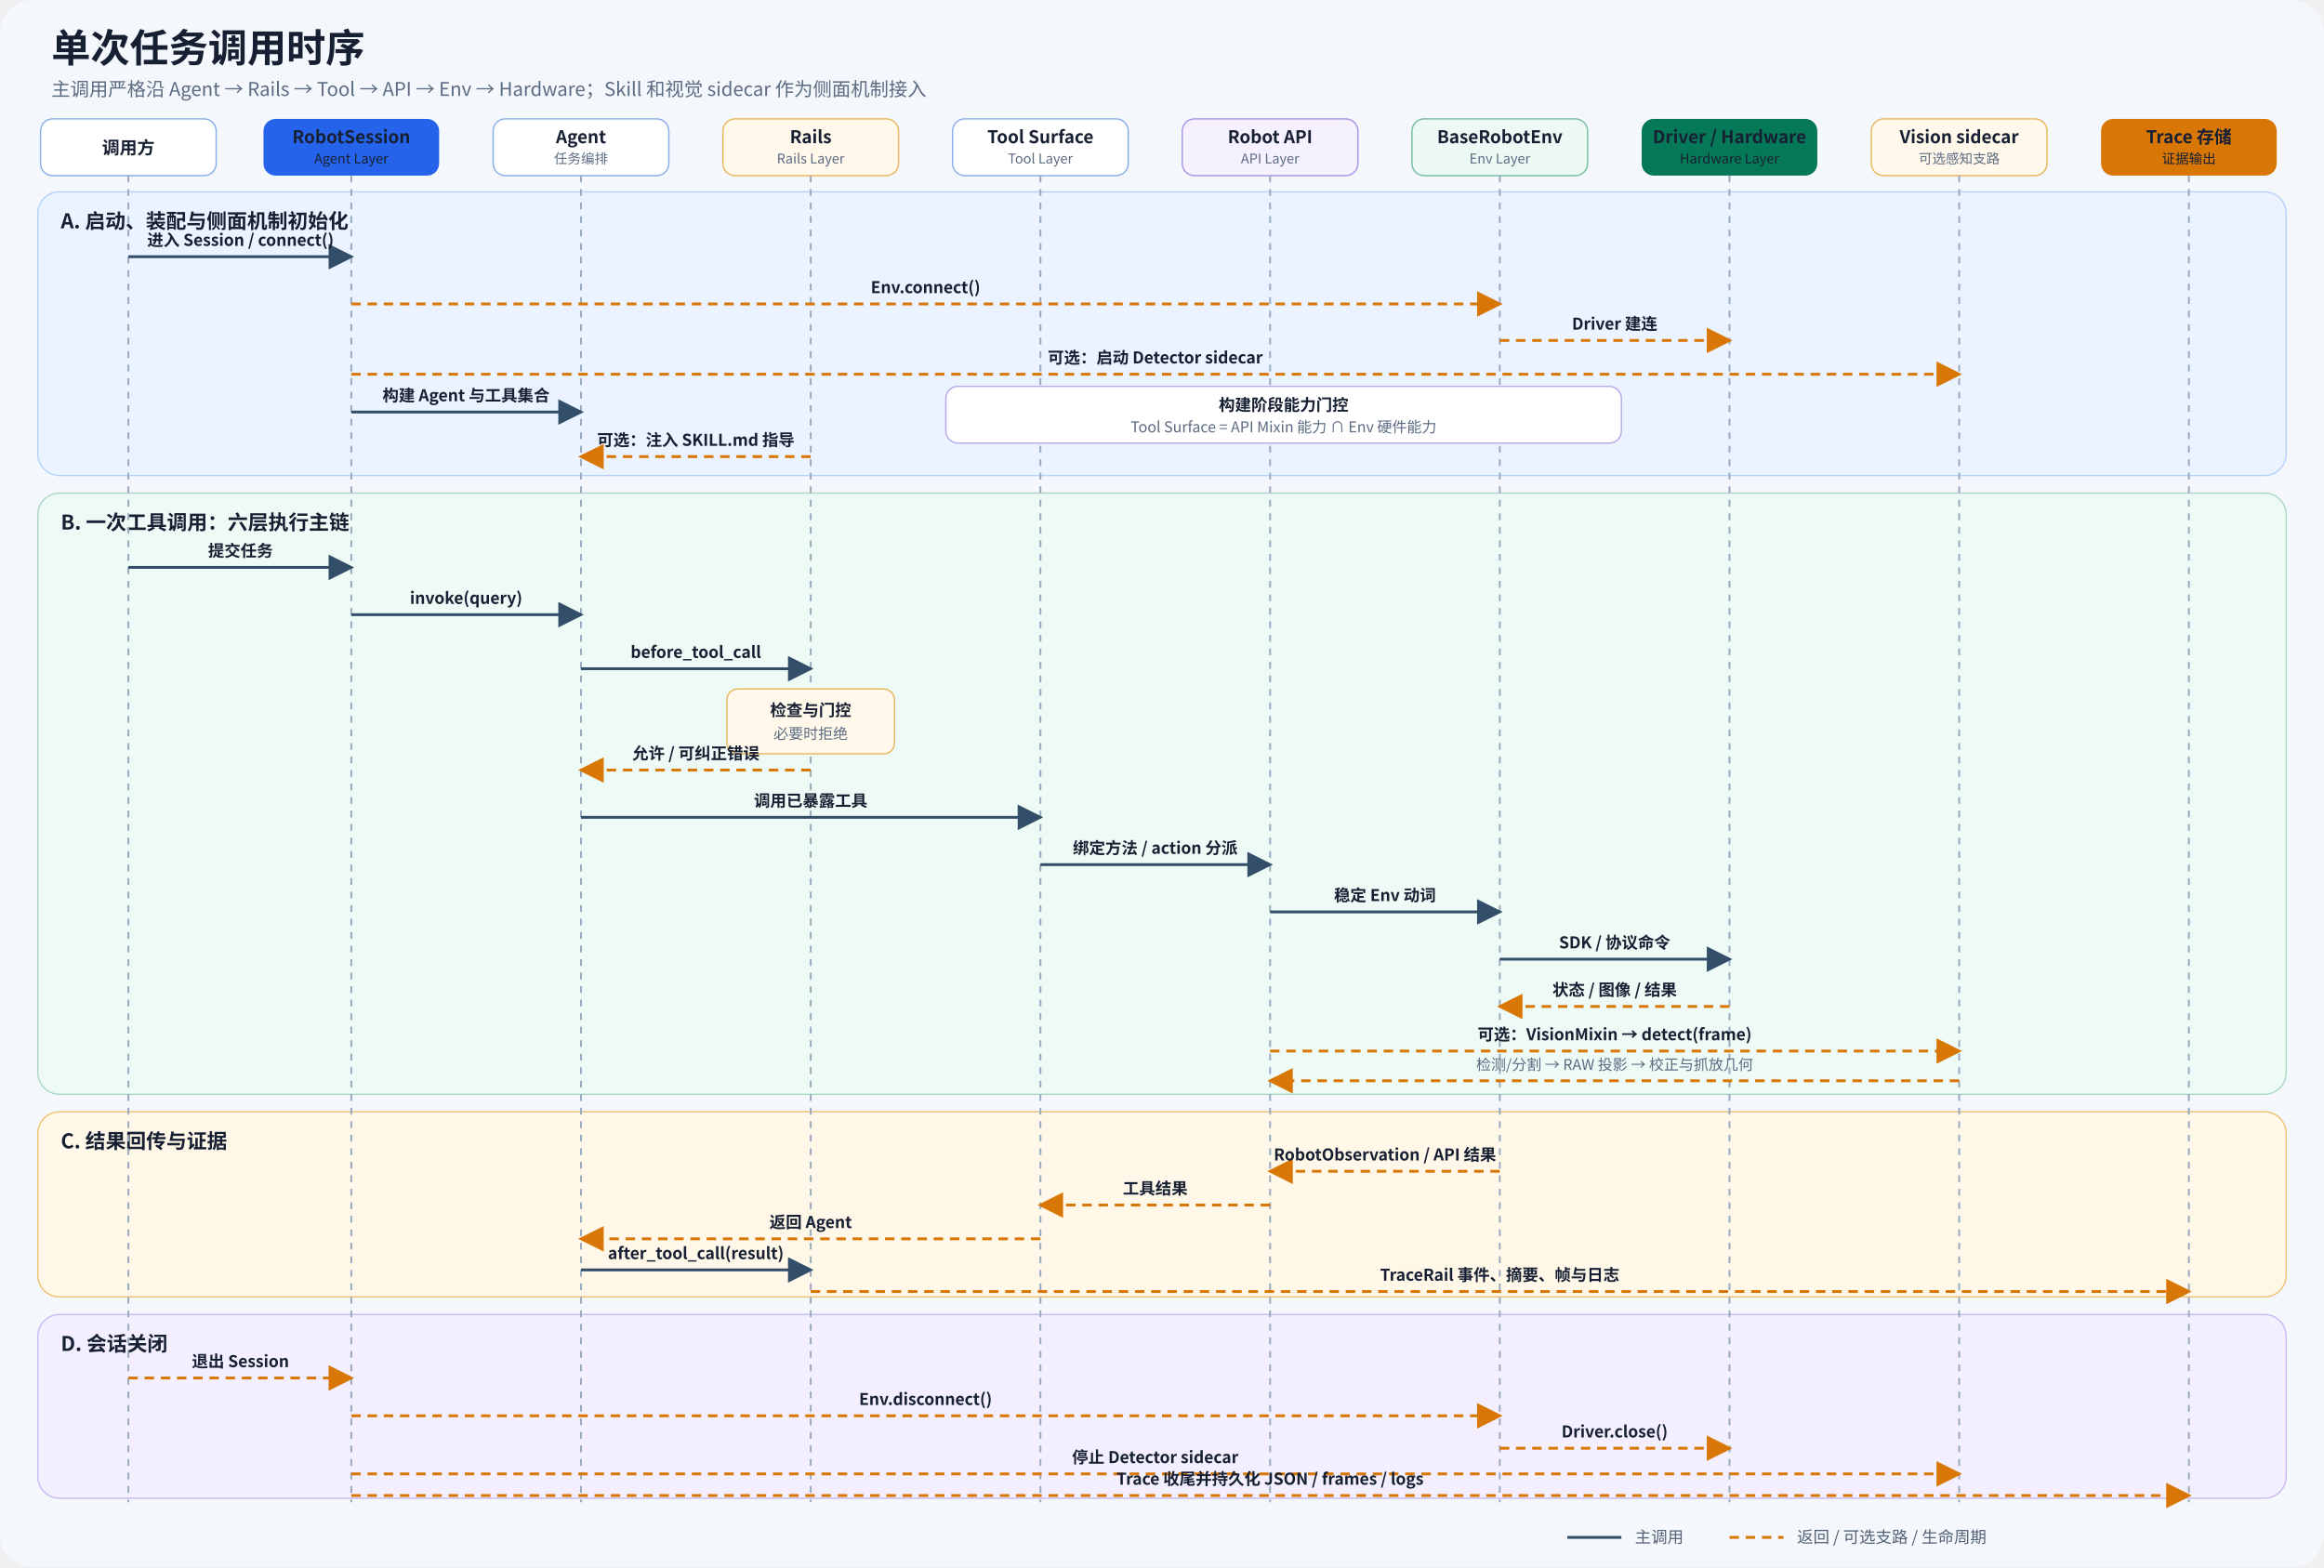
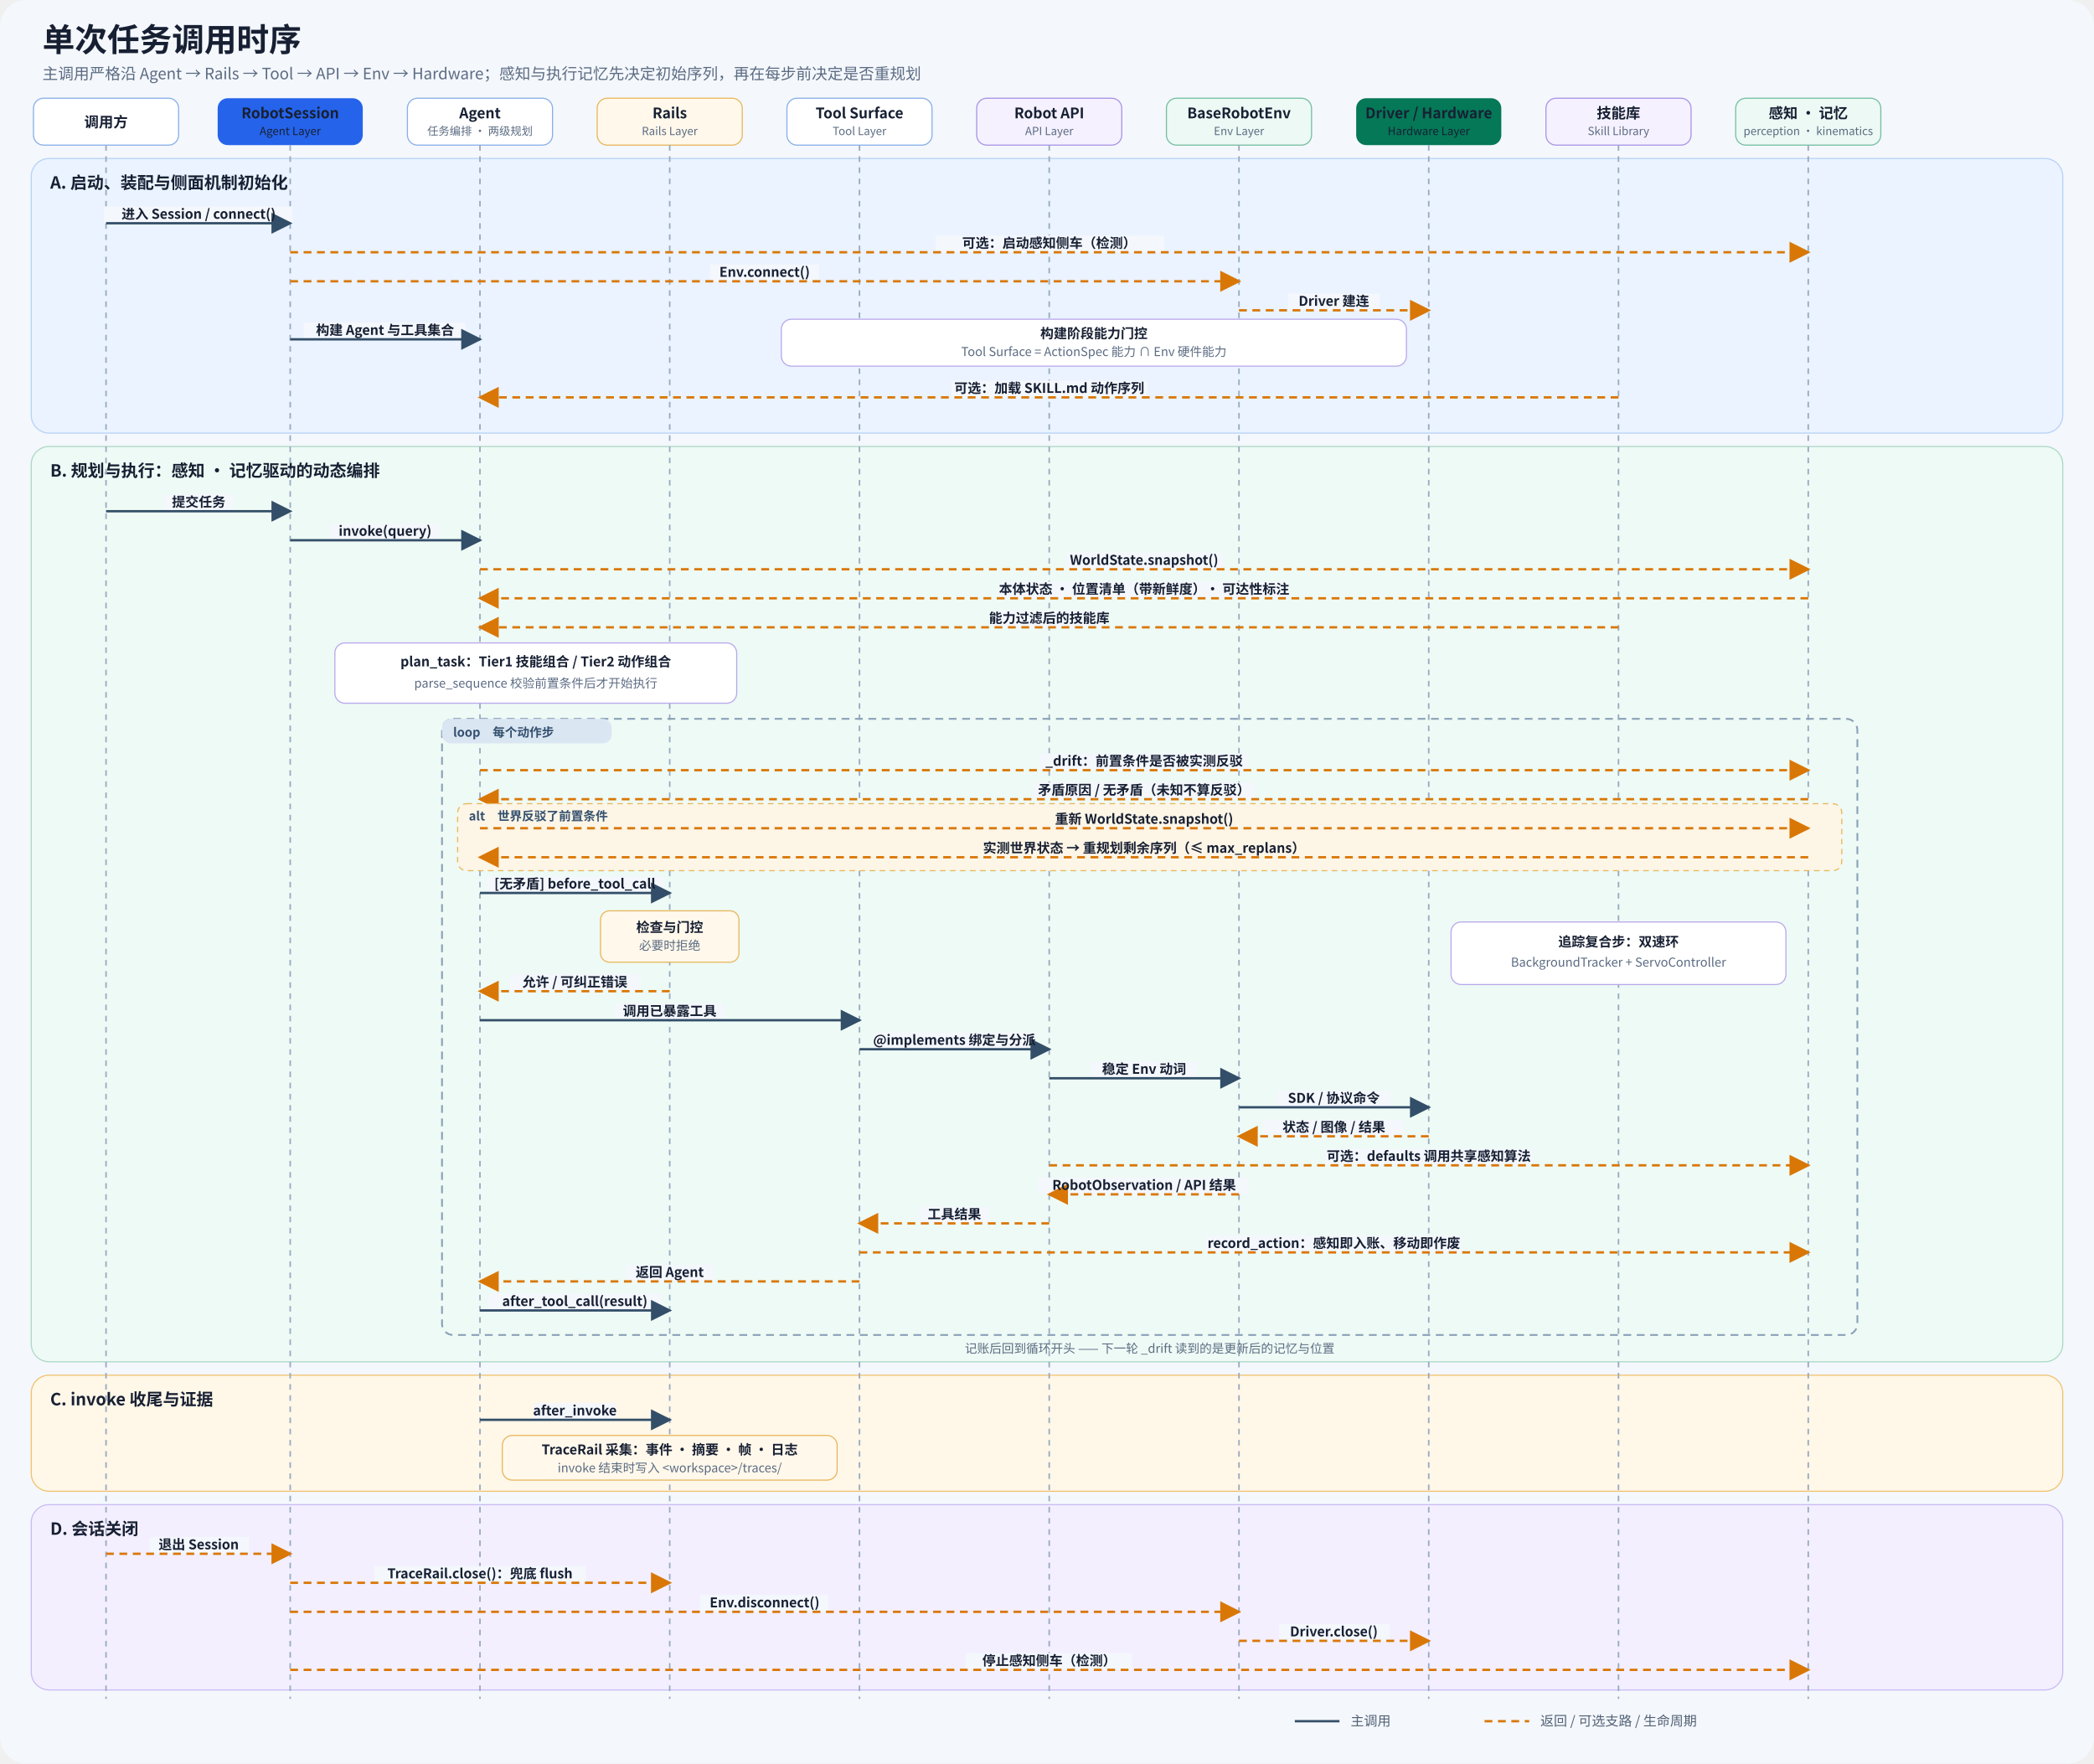
- <svg xmlns="http://www.w3.org/2000/svg" width="1720" height="1160" viewBox="0 0 1720 1160" role="img" aria-labelledby="title desc">
+ <svg xmlns="http://www.w3.org/2000/svg" width="1876" height="1580" viewBox="0 0 1876 1580" role="img" aria-labelledby="title desc">
  <defs>
    <marker id="arrow" markerWidth="9" markerHeight="9" refX="8" refY="4.5" orient="auto">
      <path d="M0 0L9 4.5L0 9Z" fill="#334e68" />
    </marker>
    <marker id="ret-arrow" markerWidth="9" markerHeight="9" refX="8" refY="4.5" orient="auto">
      <path d="M0 0L9 4.5L0 9Z" fill="#d97706" />
    </marker>
-     <style>text{font-family:"Noto Sans CJK SC","Microsoft YaHei","PingFang SC",sans-serif;fill:#172033}.title{font-size:29px;font-weight:700}.subtitle{font-size:14px;fill:#5b6b82}.actor{font-size:13px;font-weight:700}.actor-sub{font-size:10px;fill:#5b6b82}.phase{font-size:15px;font-weight:700}.msg{font-size:12px;font-weight:600}.note{font-size:11px;fill:#5b6b82}.call{stroke:#334e68;stroke-width:2.1;marker-end:url(#arrow)}.ret{stroke:#d97706;stroke-width:2.1;stroke-dasharray:7 5;marker-end:url(#ret-arrow)}.life{stroke:#9aabc0;stroke-width:1.4;stroke-dasharray:5 5}.legend{font-size:12px;fill:#526174}</style>
+     <style>text{font-family:"Noto Sans CJK SC","Microsoft YaHei","PingFang SC",sans-serif;fill:#172033}.title{font-size:29px;font-weight:700}.subtitle{font-size:14px;fill:#5b6b82}.actor{font-size:13px;font-weight:700}.actor-sub{font-size:10px;fill:#5b6b82}.phase{font-size:15px;font-weight:700}.msg{font-size:12px;font-weight:600}.note{font-size:11px;fill:#5b6b82}.call{stroke:#334e68;stroke-width:2.1;marker-end:url(#arrow)}.ret{stroke:#d97706;stroke-width:2.1;stroke-dasharray:7 5;marker-end:url(#ret-arrow)}.life{stroke:#9aabc0;stroke-width:1.4;stroke-dasharray:5 5}.legend{font-size:12px;fill:#526174}.bg{fill:#f4f7fc}.bg2{fill:#fdf5e6}.frame{fill:none;stroke:#8aa0b8;stroke-width:1.6;stroke-dasharray:7 5}.tag{font-size:11px;font-weight:700;fill:#33506e}</style>
  </defs>
-   <rect width="1720" height="1160" rx="24" fill="#f4f7fc" />
+   <rect width="1876" height="1580" rx="24" fill="#f4f7fc" />
  <text x="38" y="46" class="title">单次任务调用时序</text>
-   <text x="38" y="71" class="subtitle">主调用严格沿 Agent → Rails → Tool → API → Env → Hardware；Skill 和视觉 sidecar 作为侧面机制接入</text>
-   <rect x="28" y="142" width="1664" height="210" rx="16" fill="#eaf3ff" stroke="#b7d2f7" />
+   <text x="38" y="71" class="subtitle">主调用严格沿 Agent → Rails → Tool → API → Env → Hardware；感知与执行记忆先决定初始序列，再在每步前决定是否重规划</text>
+   <rect x="28" y="142" width="1820" height="246" rx="16" fill="#eaf3ff" stroke="#b7d2f7" />
  <text x="45" y="169" class="phase" fill="#1d4ed8">A. 启动、装配与侧面机制初始化</text>
-   <rect x="28" y="365" width="1664" height="445" rx="16" fill="#eefaf5" stroke="#acd9c6" />
-   <text x="45" y="392" class="phase" fill="#047857">B. 一次工具调用：六层执行主链</text>
-   <rect x="28" y="823" width="1664" height="137" rx="16" fill="#fff7e8" stroke="#efc36f" />
-   <text x="45" y="850" class="phase" fill="#b45309">C. 结果回传与证据</text>
-   <rect x="28" y="973" width="1664" height="136" rx="16" fill="#f3efff" stroke="#c9bbf3" />
-   <text x="45" y="1000" class="phase" fill="#6d28d9">D. 会话关闭</text>
+   <rect x="28" y="400" width="1820" height="820" rx="16" fill="#eefaf5" stroke="#acd9c6" />
+   <text x="45" y="427" class="phase" fill="#047857">B. 规划与执行：感知 · 记忆驱动的动态编排</text>
+   <rect x="28" y="1232" width="1820" height="104" rx="16" fill="#fff7e8" stroke="#efc36f" />
+   <text x="45" y="1259" class="phase" fill="#b45309">C. invoke 收尾与证据</text>
+   <rect x="28" y="1348" width="1820" height="166" rx="16" fill="#f3efff" stroke="#c9bbf3" />
+   <text x="45" y="1375" class="phase" fill="#6d28d9">D. 会话关闭</text>
  <g>
    <rect x="30" y="88" width="130" height="42" rx="9" fill="#fff" stroke="#88afe8" />
    <text x="95" y="114" text-anchor="middle" class="actor">调用方</text>
    <rect x="195" y="88" width="130" height="42" rx="9" fill="#2563eb" />
    <text x="260" y="106" text-anchor="middle" font-size="13" font-weight="700" fill="#fff">RobotSession</text>
    <text x="260" y="121" text-anchor="middle" font-size="10" fill="#dbeafe">Agent Layer</text>
    <rect x="365" y="88" width="130" height="42" rx="9" fill="#fff" stroke="#88afe8" />
    <text x="430" y="106" text-anchor="middle" class="actor">Agent</text>
-     <text x="430" y="121" text-anchor="middle" class="actor-sub">任务编排</text>
+     <text x="430" y="121" text-anchor="middle" class="actor-sub">任务编排 · 两级规划</text>
    <rect x="535" y="88" width="130" height="42" rx="9" fill="#fff8eb" stroke="#e8b75d" />
    <text x="600" y="106" text-anchor="middle" class="actor">Rails</text>
    <text x="600" y="121" text-anchor="middle" class="actor-sub">Rails Layer</text>
    <rect x="705" y="88" width="130" height="42" rx="9" fill="#fff" stroke="#88afe8" />
    <text x="770" y="106" text-anchor="middle" class="actor">Tool Surface</text>
    <text x="770" y="121" text-anchor="middle" class="actor-sub">Tool Layer</text>
    <rect x="875" y="88" width="130" height="42" rx="9" fill="#f5f1ff" stroke="#aa94e7" />
    <text x="940" y="106" text-anchor="middle" class="actor">Robot API</text>
    <text x="940" y="121" text-anchor="middle" class="actor-sub">API Layer</text>
    <rect x="1045" y="88" width="130" height="42" rx="9" fill="#ecf9f4" stroke="#76bfa1" />
    <text x="1110" y="106" text-anchor="middle" class="actor">BaseRobotEnv</text>
    <text x="1110" y="121" text-anchor="middle" class="actor-sub">Env Layer</text>
    <rect x="1215" y="88" width="130" height="42" rx="9" fill="#047857" />
    <text x="1280" y="106" text-anchor="middle" font-size="13" font-weight="700" fill="#fff">Driver / Hardware</text>
    <text x="1280" y="121" text-anchor="middle" font-size="10" fill="#d1fae5">Hardware Layer</text>
-     <rect x="1385" y="88" width="130" height="42" rx="9" fill="#fff8eb" stroke="#e8b75d" />
-     <text x="1450" y="106" text-anchor="middle" class="actor">Vision sidecar</text>
-     <text x="1450" y="121" text-anchor="middle" class="actor-sub">可选感知支路</text>
-     <rect x="1555" y="88" width="130" height="42" rx="9" fill="#d97706" />
-     <text x="1620" y="106" text-anchor="middle" font-size="13" font-weight="700" fill="#fff">Trace 存储</text>
-     <text x="1620" y="121" text-anchor="middle" font-size="10" fill="#fef3c7">证据输出</text>
+     <rect x="1385" y="88" width="130" height="42" rx="9" fill="#f5f1ff" stroke="#aa94e7" />
+     <text x="1450" y="106" text-anchor="middle" class="actor" fill="#6d28d9">技能库</text>
+     <text x="1450" y="121" text-anchor="middle" class="actor-sub" fill="#8b5cf6">Skill Library</text>
+     <rect x="1555" y="88" width="130" height="42" rx="9" fill="#ecf9f4" stroke="#76bfa1" />
+     <text x="1620" y="106" text-anchor="middle" class="actor" fill="#047857">感知 · 记忆</text>
+     <text x="1620" y="121" text-anchor="middle" class="actor-sub" fill="#059669">perception · kinematics</text>
  </g>
  <g>
-     <line x1="95" y1="130" x2="95" y2="1112" class="life" />
-     <line x1="260" y1="130" x2="260" y2="1112" class="life" />
-     <line x1="430" y1="130" x2="430" y2="1112" class="life" />
-     <line x1="600" y1="130" x2="600" y2="1112" class="life" />
-     <line x1="770" y1="130" x2="770" y2="1112" class="life" />
-     <line x1="940" y1="130" x2="940" y2="1112" class="life" />
-     <line x1="1110" y1="130" x2="1110" y2="1112" class="life" />
-     <line x1="1280" y1="130" x2="1280" y2="1112" class="life" />
-     <line x1="1450" y1="130" x2="1450" y2="1112" class="life" />
-     <line x1="1620" y1="130" x2="1620" y2="1112" class="life" />
+     <line x1="95" y1="130" x2="95" y2="1522" class="life" />
+     <line x1="260" y1="130" x2="260" y2="1522" class="life" />
+     <line x1="430" y1="130" x2="430" y2="1522" class="life" />
+     <line x1="600" y1="130" x2="600" y2="1522" class="life" />
+     <line x1="770" y1="130" x2="770" y2="1522" class="life" />
+     <line x1="940" y1="130" x2="940" y2="1522" class="life" />
+     <line x1="1110" y1="130" x2="1110" y2="1522" class="life" />
+     <line x1="1280" y1="130" x2="1280" y2="1522" class="life" />
+     <line x1="1450" y1="130" x2="1450" y2="1522" class="life" />
+     <line x1="1620" y1="130" x2="1620" y2="1522" class="life" />
  </g>
-   <line x1="95" y1="190" x2="260" y2="190" class="call" />
-   <text x="178" y="182" text-anchor="middle" class="msg">进入 Session / connect()</text>
-   <line x1="260" y1="225" x2="1110" y2="225" class="ret" />
-   <text x="685" y="217" text-anchor="middle" class="msg">Env.connect()</text>
-   <line x1="1110" y1="252" x2="1280" y2="252" class="ret" />
-   <text x="1195" y="244" text-anchor="middle" class="msg">Driver 建连</text>
-   <line x1="260" y1="277" x2="1450" y2="277" class="ret" />
-   <text x="855" y="269" text-anchor="middle" class="msg">可选：启动 Detector sidecar</text>
-   <line x1="260" y1="305" x2="430" y2="305" class="call" />
-   <text x="345" y="297" text-anchor="middle" class="msg">构建 Agent 与工具集合</text>
-   <rect x="700" y="286" width="500" height="42" rx="9" fill="#fff" stroke="#b9a8ec" />
-   <text x="950" y="304" text-anchor="middle" class="msg">构建阶段能力门控</text>
-   <text x="950" y="320" text-anchor="middle" class="note">Tool Surface = API Mixin 能力 ∩ Env 硬件能力</text>
-   <line x1="600" y1="338" x2="430" y2="338" class="ret" />
-   <text x="515" y="330" text-anchor="middle" class="msg">可选：注入 SKILL.md 指导</text>
-   <line x1="95" y1="420" x2="260" y2="420" class="call" />
-   <text x="178" y="412" text-anchor="middle" class="msg">提交任务</text>
-   <line x1="260" y1="455" x2="430" y2="455" class="call" />
-   <text x="345" y="447" text-anchor="middle" class="msg">invoke(query)</text>
-   <line x1="430" y1="495" x2="600" y2="495" class="call" />
-   <text x="515" y="487" text-anchor="middle" class="msg">before_tool_call</text>
-   <rect x="538" y="510" width="124" height="48" rx="8" fill="#fff8eb" stroke="#e8b75d" />
-   <text x="600" y="530" text-anchor="middle" class="msg">检查与门控</text>
-   <text x="600" y="547" text-anchor="middle" class="note">必要时拒绝</text>
-   <line x1="600" y1="570" x2="430" y2="570" class="ret" />
-   <text x="515" y="562" text-anchor="middle" class="msg">允许 / 可纠正错误</text>
-   <line x1="430" y1="605" x2="770" y2="605" class="call" />
-   <text x="600" y="597" text-anchor="middle" class="msg">调用已暴露工具</text>
-   <line x1="770" y1="640" x2="940" y2="640" class="call" />
-   <text x="855" y="632" text-anchor="middle" class="msg">绑定方法 / action 分派</text>
-   <line x1="940" y1="675" x2="1110" y2="675" class="call" />
-   <text x="1025" y="667" text-anchor="middle" class="msg">稳定 Env 动词</text>
-   <line x1="1110" y1="710" x2="1280" y2="710" class="call" />
-   <text x="1195" y="702" text-anchor="middle" class="msg">SDK / 协议命令</text>
-   <line x1="1280" y1="745" x2="1110" y2="745" class="ret" />
-   <text x="1195" y="737" text-anchor="middle" class="msg">状态 / 图像 / 结果</text>
-   <line x1="940" y1="778" x2="1450" y2="778" class="ret" />
-   <text x="1195" y="770" text-anchor="middle" class="msg">可选：VisionMixin → detect(frame)</text>
-   <line x1="1450" y1="800" x2="940" y2="800" class="ret" />
-   <text x="1195" y="792" text-anchor="middle" class="note">检测/分割 → RAW 投影 → 校正与抓放几何</text>
-   <line x1="1110" y1="867" x2="940" y2="867" class="ret" />
-   <text x="1025" y="859" text-anchor="middle" class="msg">RobotObservation / API 结果</text>
-   <line x1="940" y1="892" x2="770" y2="892" class="ret" />
-   <text x="855" y="884" text-anchor="middle" class="msg">工具结果</text>
-   <line x1="770" y1="917" x2="430" y2="917" class="ret" />
-   <text x="600" y="909" text-anchor="middle" class="msg">返回 Agent</text>
-   <line x1="430" y1="940" x2="600" y2="940" class="call" />
-   <text x="515" y="932" text-anchor="middle" class="msg">after_tool_call(result)</text>
-   <line x1="600" y1="956" x2="1620" y2="956" class="ret" />
-   <text x="1110" y="948" text-anchor="middle" class="msg">TraceRail 事件、摘要、帧与日志</text>
-   <line x1="95" y1="1020" x2="260" y2="1020" class="ret" />
-   <text x="178" y="1012" text-anchor="middle" class="msg">退出 Session</text>
-   <line x1="260" y1="1048" x2="1110" y2="1048" class="ret" />
-   <text x="685" y="1040" text-anchor="middle" class="msg">Env.disconnect()</text>
-   <line x1="1110" y1="1072" x2="1280" y2="1072" class="ret" />
-   <text x="1195" y="1064" text-anchor="middle" class="msg">Driver.close()</text>
-   <line x1="260" y1="1091" x2="1450" y2="1091" class="ret" />
-   <text x="855" y="1083" text-anchor="middle" class="msg">停止 Detector sidecar</text>
-   <line x1="260" y1="1107" x2="1620" y2="1107" class="ret" />
-   <text x="940" y="1099" text-anchor="middle" class="msg">Trace 收尾并持久化 JSON / frames / logs</text>
-   <line x1="1160" y1="1138" x2="1200" y2="1138" stroke="#334e68" stroke-width="2.1" />
-   <text x="1210" y="1142" class="legend">主调用</text>
-   <line x1="1280" y1="1138" x2="1320" y2="1138" stroke="#d97706" stroke-width="2.1" stroke-dasharray="7 5" />
-   <text x="1330" y="1142" class="legend">返回 / 可选支路 / 生命周期</text>
+   <rect x="93" y="185" width="169" height="15" class="bg" />
+   <line x1="95" y1="200" x2="260" y2="200" class="call" />
+   <text x="178" y="196" text-anchor="middle" class="msg">进入 Session / connect()</text>
+   <rect x="838" y="211" width="205" height="15" class="bg" />
+   <line x1="260" y1="226" x2="1620" y2="226" class="ret" />
+   <text x="940" y="222" text-anchor="middle" class="msg">可选：启动感知侧车（检测）</text>
+   <rect x="636" y="237" width="98" height="15" class="bg" />
+   <line x1="260" y1="252" x2="1110" y2="252" class="ret" />
+   <text x="685" y="248" text-anchor="middle" class="msg">Env.connect()</text>
+   <rect x="1154" y="263" width="82" height="15" class="bg" />
+   <line x1="1110" y1="278" x2="1280" y2="278" class="ret" />
+   <text x="1195" y="274" text-anchor="middle" class="msg">Driver 建连</text>
+   <rect x="272" y="289" width="145" height="15" class="bg" />
+   <line x1="260" y1="304" x2="430" y2="304" class="call" />
+   <text x="345" y="300" text-anchor="middle" class="msg">构建 Agent 与工具集合</text>
+   <rect x="700" y="286" width="560" height="42" rx="9" fill="#fff" stroke="#b9a8ec" />
+   <text x="980" y="303" text-anchor="middle" class="msg">构建阶段能力门控</text>
+   <text x="980" y="319" text-anchor="middle" class="note">Tool Surface = ActionSpec 能力 ∩ Env 硬件能力</text>
+   <rect x="852" y="341" width="176" height="15" class="bg" />
+   <line x1="1450" y1="356" x2="430" y2="356" class="ret" />
+   <text x="940" y="352" text-anchor="middle" class="msg">可选：加载 SKILL.md 动作序列</text>
+   <rect x="147" y="443" width="62" height="15" class="bg" />
+   <line x1="95" y1="458" x2="260" y2="458" class="call" />
+   <text x="178" y="454" text-anchor="middle" class="msg">提交任务</text>
+   <rect x="296" y="469" width="98" height="15" class="bg" />
+   <line x1="260" y1="484" x2="430" y2="484" class="call" />
+   <text x="345" y="480" text-anchor="middle" class="msg">invoke(query)</text>
+   <rect x="955" y="495" width="141" height="15" class="bg" />
+   <line x1="430" y1="510" x2="1620" y2="510" class="ret" />
+   <text x="1025" y="506" text-anchor="middle" class="msg">WorldState.snapshot()</text>
+   <rect x="895" y="521" width="260" height="15" class="bg" />
+   <line x1="1620" y1="536" x2="430" y2="536" class="ret" />
+   <text x="1025" y="532" text-anchor="middle" class="msg">本体状态 · 位置清单（带新鲜度）· 可达性标注</text>
+   <rect x="890" y="547" width="100" height="15" class="bg" />
+   <line x1="1450" y1="562" x2="430" y2="562" class="ret" />
+   <text x="940" y="558" text-anchor="middle" class="msg">能力过滤后的技能库</text>
+   <rect x="300" y="576" width="360" height="54" rx="9" fill="#fff" stroke="#b9a8ec" />
+   <text x="480" y="597" text-anchor="middle" class="msg">plan_task：Tier1 技能组合 / Tier2 动作组合</text>
+   <text x="480" y="616" text-anchor="middle" class="note">parse_sequence 校验前置条件后才开始执行</text>
+   <rect x="396" y="644" width="1268" height="552" rx="10" class="frame" />
+   <rect x="396" y="644" width="152" height="22" rx="8" fill="#dbe6f3" />
+   <text x="406" y="660" class="tag">loop　每个动作步</text>
+   <rect x="931" y="675" width="188" height="15" class="bg" />
+   <line x1="430" y1="690" x2="1620" y2="690" class="ret" />
+   <text x="1025" y="686" text-anchor="middle" class="msg">_drift：前置条件是否被实测反驳</text>
+   <rect x="926" y="701" width="198" height="15" class="bg" />
+   <line x1="1620" y1="716" x2="430" y2="716" class="ret" />
+   <text x="1025" y="712" text-anchor="middle" class="msg">矛盾原因 / 无矛盾（未知不算反驳）</text>
+   <rect x="410" y="720" width="1240" height="60" rx="8" fill="#fdf5e6" stroke="#e8b75d" stroke-dasharray="5 4" />
+   <text x="420" y="735" class="tag" fill="#b45309">alt　世界反驳了前置条件</text>
+   <rect x="881" y="727" width="289" height="15" class="bg2" />
+   <line x1="430" y1="742" x2="1620" y2="742" class="ret" />
+   <text x="1025" y="738" text-anchor="middle" class="msg">重新 WorldState.snapshot()</text>
+   <rect x="898" y="753" width="254" height="15" class="bg2" />
+   <line x1="1620" y1="768" x2="430" y2="768" class="ret" />
+   <text x="1025" y="764" text-anchor="middle" class="msg">实测世界状态 → 重规划剩余序列（≤ max_replans）</text>
+   <rect x="436" y="785" width="159" height="15" class="bg" />
+   <line x1="430" y1="800" x2="600" y2="800" class="call" />
+   <text x="515" y="796" text-anchor="middle" class="msg">[无矛盾] before_tool_call</text>
+   <rect x="538" y="816" width="124" height="46" rx="8" fill="#fff8eb" stroke="#e8b75d" />
+   <text x="600" y="835" text-anchor="middle" class="msg">检查与门控</text>
+   <text x="600" y="851" text-anchor="middle" class="note">必要时拒绝</text>
+   <rect x="1300" y="826" width="300" height="56" rx="9" fill="#fff" stroke="#b9a8ec" />
+   <text x="1450" y="848" text-anchor="middle" class="msg">追踪复合步：双速环</text>
+   <text x="1450" y="866" text-anchor="middle" class="note">BackgroundTracker + ServoController</text>
+   <rect x="456" y="873" width="118" height="15" class="bg" />
+   <line x1="600" y1="888" x2="430" y2="888" class="ret" />
+   <text x="515" y="884" text-anchor="middle" class="msg">允许 / 可纠正错误</text>
+   <rect x="551" y="899" width="98" height="15" class="bg" />
+   <line x1="430" y1="914" x2="770" y2="914" class="call" />
+   <text x="600" y="910" text-anchor="middle" class="msg">调用已暴露工具</text>
+   <rect x="783" y="925" width="144" height="15" class="bg" />
+   <line x1="770" y1="940" x2="940" y2="940" class="call" />
+   <text x="855" y="936" text-anchor="middle" class="msg">@implements 绑定与分派</text>
+   <rect x="977" y="951" width="96" height="15" class="bg" />
+   <line x1="940" y1="966" x2="1110" y2="966" class="call" />
+   <text x="1025" y="962" text-anchor="middle" class="msg">稳定 Env 动词</text>
+   <rect x="1144" y="977" width="102" height="15" class="bg" />
+   <line x1="1110" y1="992" x2="1280" y2="992" class="call" />
+   <text x="1195" y="988" text-anchor="middle" class="msg">SDK / 协议命令</text>
+   <rect x="1132" y="1003" width="126" height="15" class="bg" />
+   <line x1="1280" y1="1018" x2="1110" y2="1018" class="ret" />
+   <text x="1195" y="1014" text-anchor="middle" class="msg">状态 / 图像 / 结果</text>
+   <rect x="1187" y="1029" width="186" height="15" class="bg" />
+   <line x1="940" y1="1044" x2="1620" y2="1044" class="ret" />
+   <text x="1280" y="1040" text-anchor="middle" class="msg">可选：defaults 调用共享感知算法</text>
+   <rect x="930" y="1055" width="189" height="15" class="bg" />
+   <line x1="1110" y1="1070" x2="940" y2="1070" class="ret" />
+   <text x="1025" y="1066" text-anchor="middle" class="msg">RobotObservation / API 结果</text>
+   <rect x="824" y="1081" width="62" height="15" class="bg" />
+   <line x1="940" y1="1096" x2="770" y2="1096" class="ret" />
+   <text x="855" y="1092" text-anchor="middle" class="msg">工具结果</text>
+   <rect x="1080" y="1107" width="230" height="15" class="bg" />
+   <line x1="770" y1="1122" x2="1620" y2="1122" class="ret" />
+   <text x="1195" y="1118" text-anchor="middle" class="msg">record_action：感知即入账、移动即作废</text>
+   <rect x="561" y="1133" width="78" height="15" class="bg" />
+   <line x1="770" y1="1148" x2="430" y2="1148" class="ret" />
+   <text x="600" y="1144" text-anchor="middle" class="msg">返回 Agent</text>
+   <rect x="437" y="1159" width="156" height="15" class="bg" />
+   <line x1="430" y1="1174" x2="600" y2="1174" class="call" />
+   <text x="515" y="1170" text-anchor="middle" class="msg">after_tool_call(result)</text>
+   <text x="1030" y="1212" text-anchor="middle" class="note">记账后回到循环开头 —— 下一轮 _drift 读到的是更新后的记忆与位置</text>
+   <rect x="478" y="1257" width="74" height="15" class="bg" />
+   <line x1="430" y1="1272" x2="600" y2="1272" class="call" />
+   <text x="515" y="1268" text-anchor="middle" class="msg">after_invoke</text>
+   <rect x="450" y="1286" width="300" height="40" rx="9" fill="#fff8eb" stroke="#e8b75d" />
+   <text x="600" y="1303" text-anchor="middle" class="msg">TraceRail 采集：事件 · 摘要 · 帧 · 日志</text>
+   <text x="600" y="1319" text-anchor="middle" class="note">invoke 结束时写入 &lt;workspace&gt;/traces/</text>
+   <rect x="134" y="1377" width="89" height="15" class="bg" />
+   <line x1="95" y1="1392" x2="260" y2="1392" class="ret" />
+   <text x="178" y="1388" text-anchor="middle" class="msg">退出 Session</text>
+   <rect x="335" y="1403" width="190" height="15" class="bg" />
+   <line x1="260" y1="1418" x2="600" y2="1418" class="ret" />
+   <text x="430" y="1414" text-anchor="middle" class="msg">TraceRail.close()：兜底 flush</text>
+   <rect x="627" y="1429" width="115" height="15" class="bg" />
+   <line x1="260" y1="1444" x2="1110" y2="1444" class="ret" />
+   <text x="685" y="1440" text-anchor="middle" class="msg">Env.disconnect()</text>
+   <rect x="1146" y="1455" width="99" height="15" class="bg" />
+   <line x1="1110" y1="1470" x2="1280" y2="1470" class="ret" />
+   <text x="1195" y="1466" text-anchor="middle" class="msg">Driver.close()</text>
+   <rect x="865" y="1481" width="149" height="15" class="bg" />
+   <line x1="260" y1="1496" x2="1620" y2="1496" class="ret" />
+   <text x="940" y="1492" text-anchor="middle" class="msg">停止感知侧车（检测）</text>
+   <line x1="1160" y1="1542" x2="1200" y2="1542" stroke="#334e68" stroke-width="2.1" />
+   <text x="1210" y="1546" class="legend">主调用</text>
+   <line x1="1330" y1="1542" x2="1370" y2="1542" stroke="#d97706" stroke-width="2.1" stroke-dasharray="7 5" />
+   <text x="1380" y="1546" class="legend">返回 / 可选支路 / 生命周期</text>
</svg>
